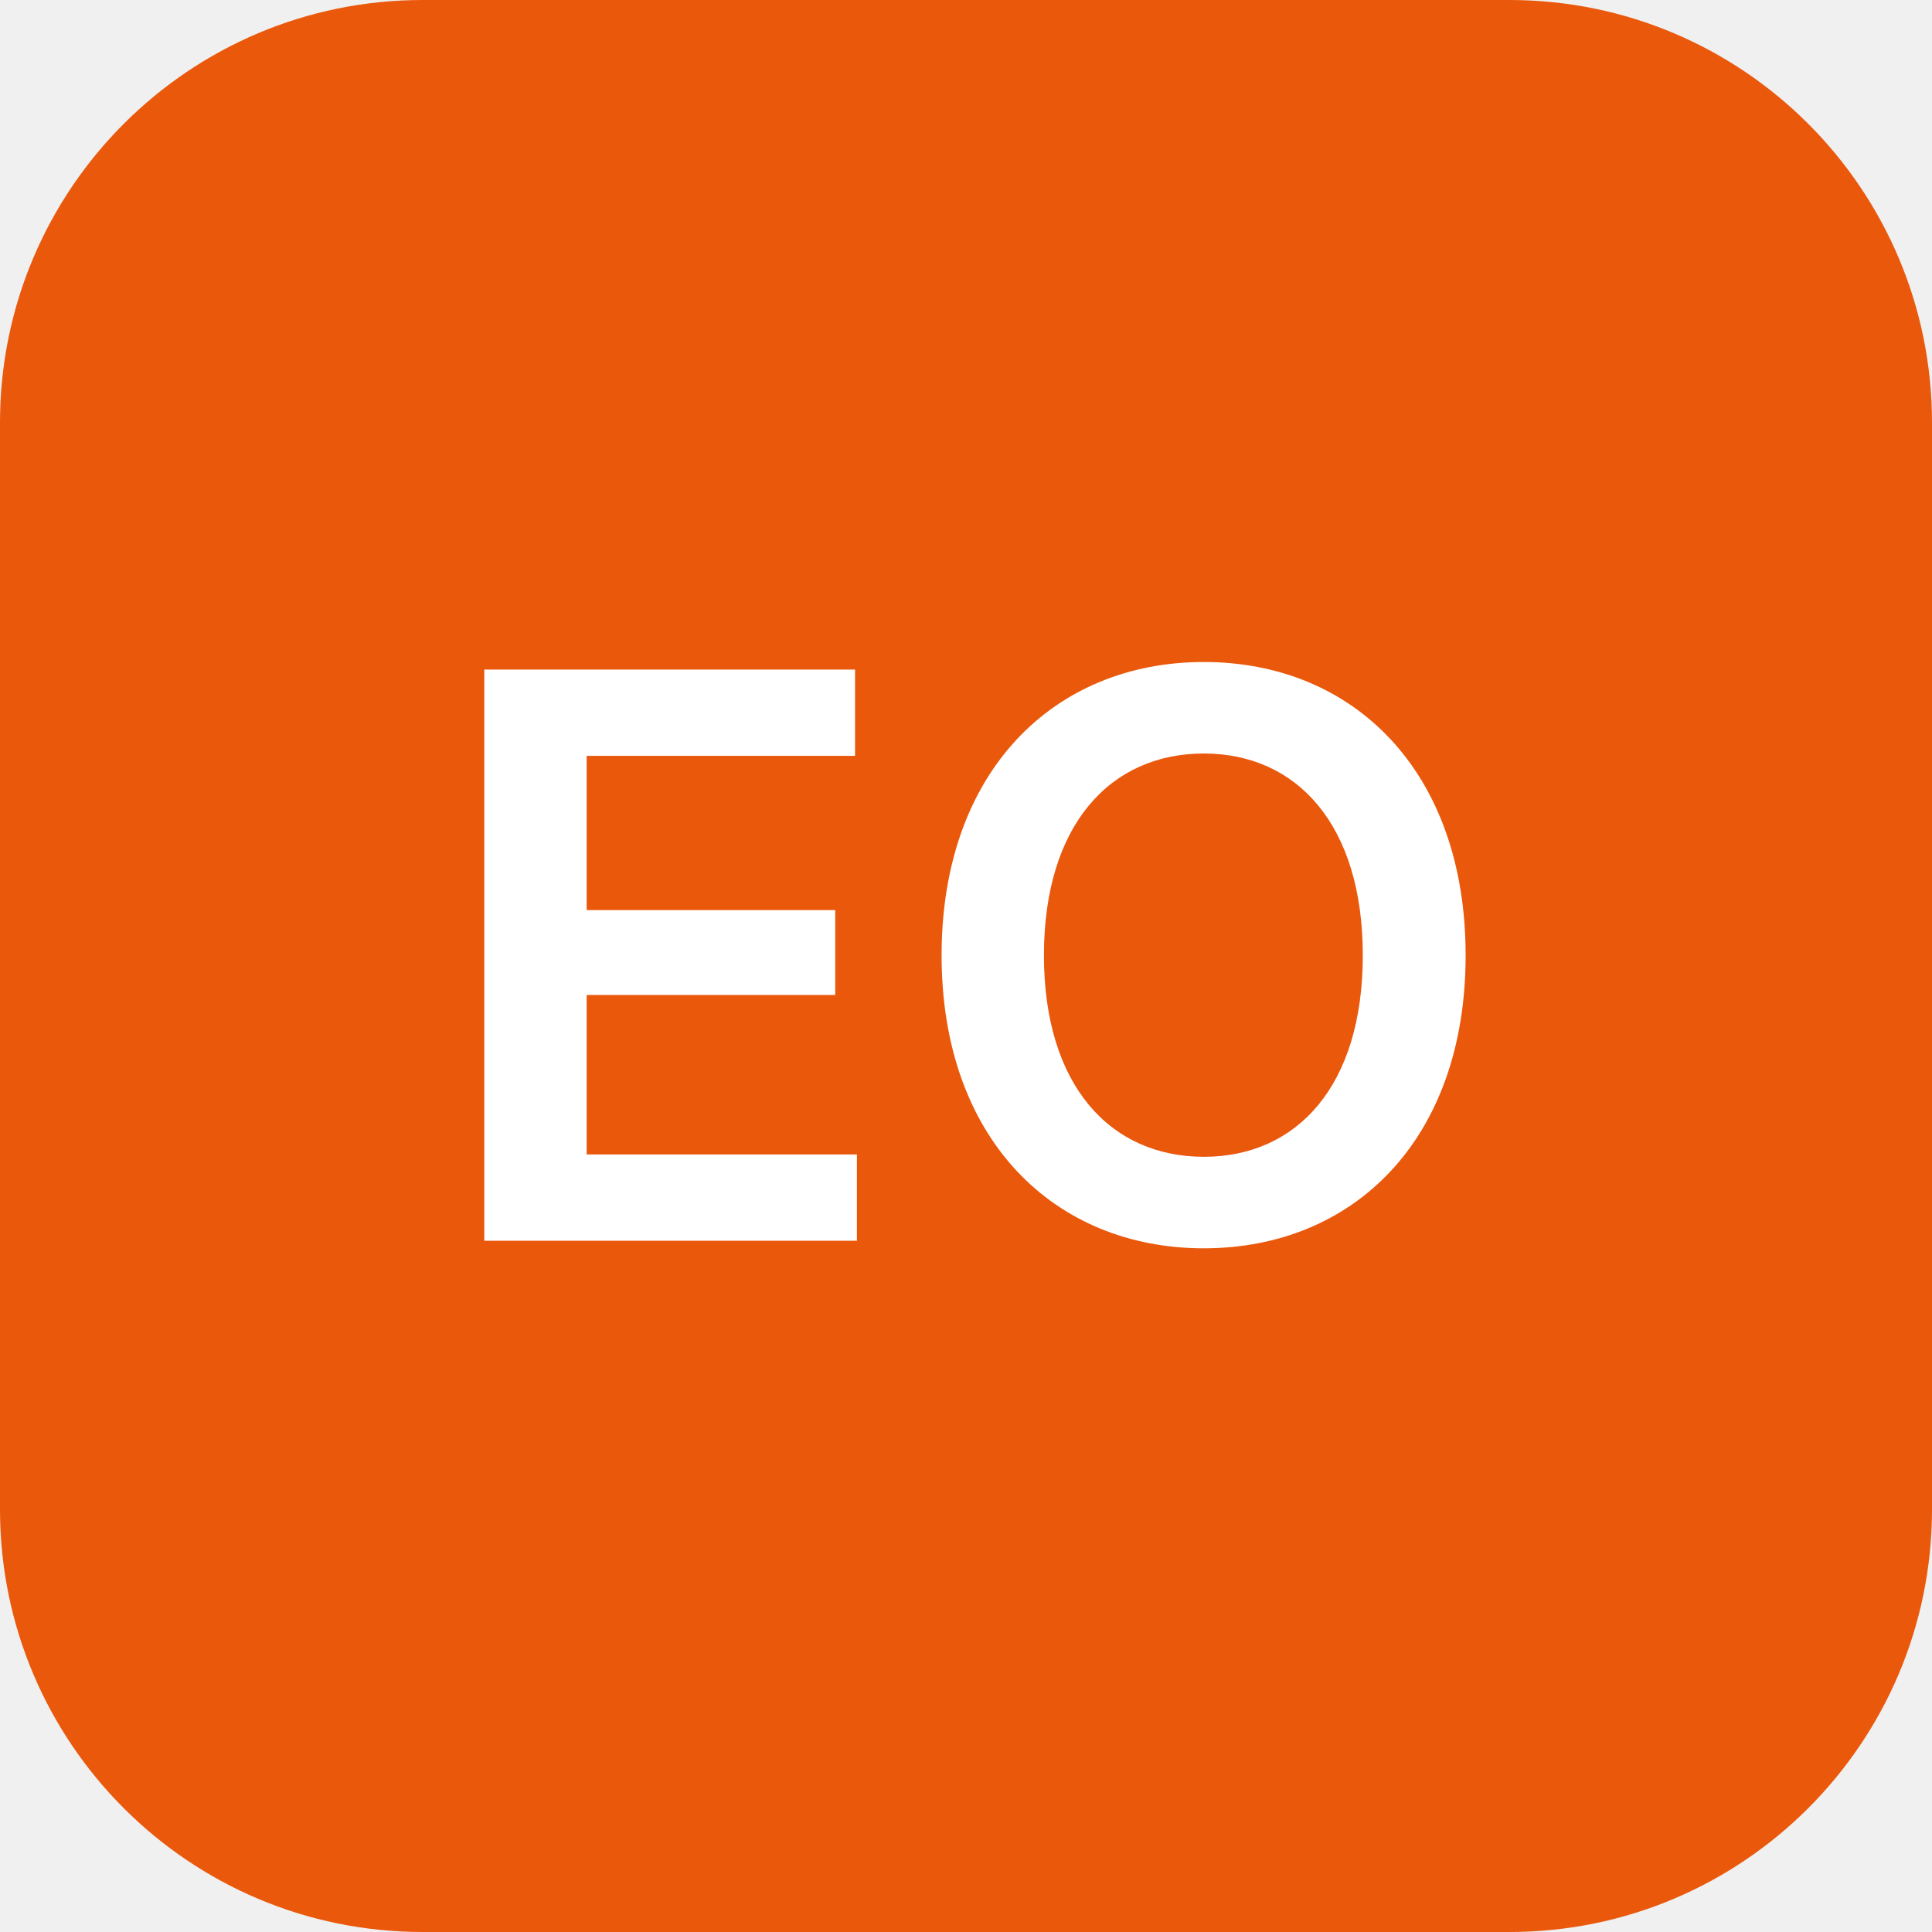
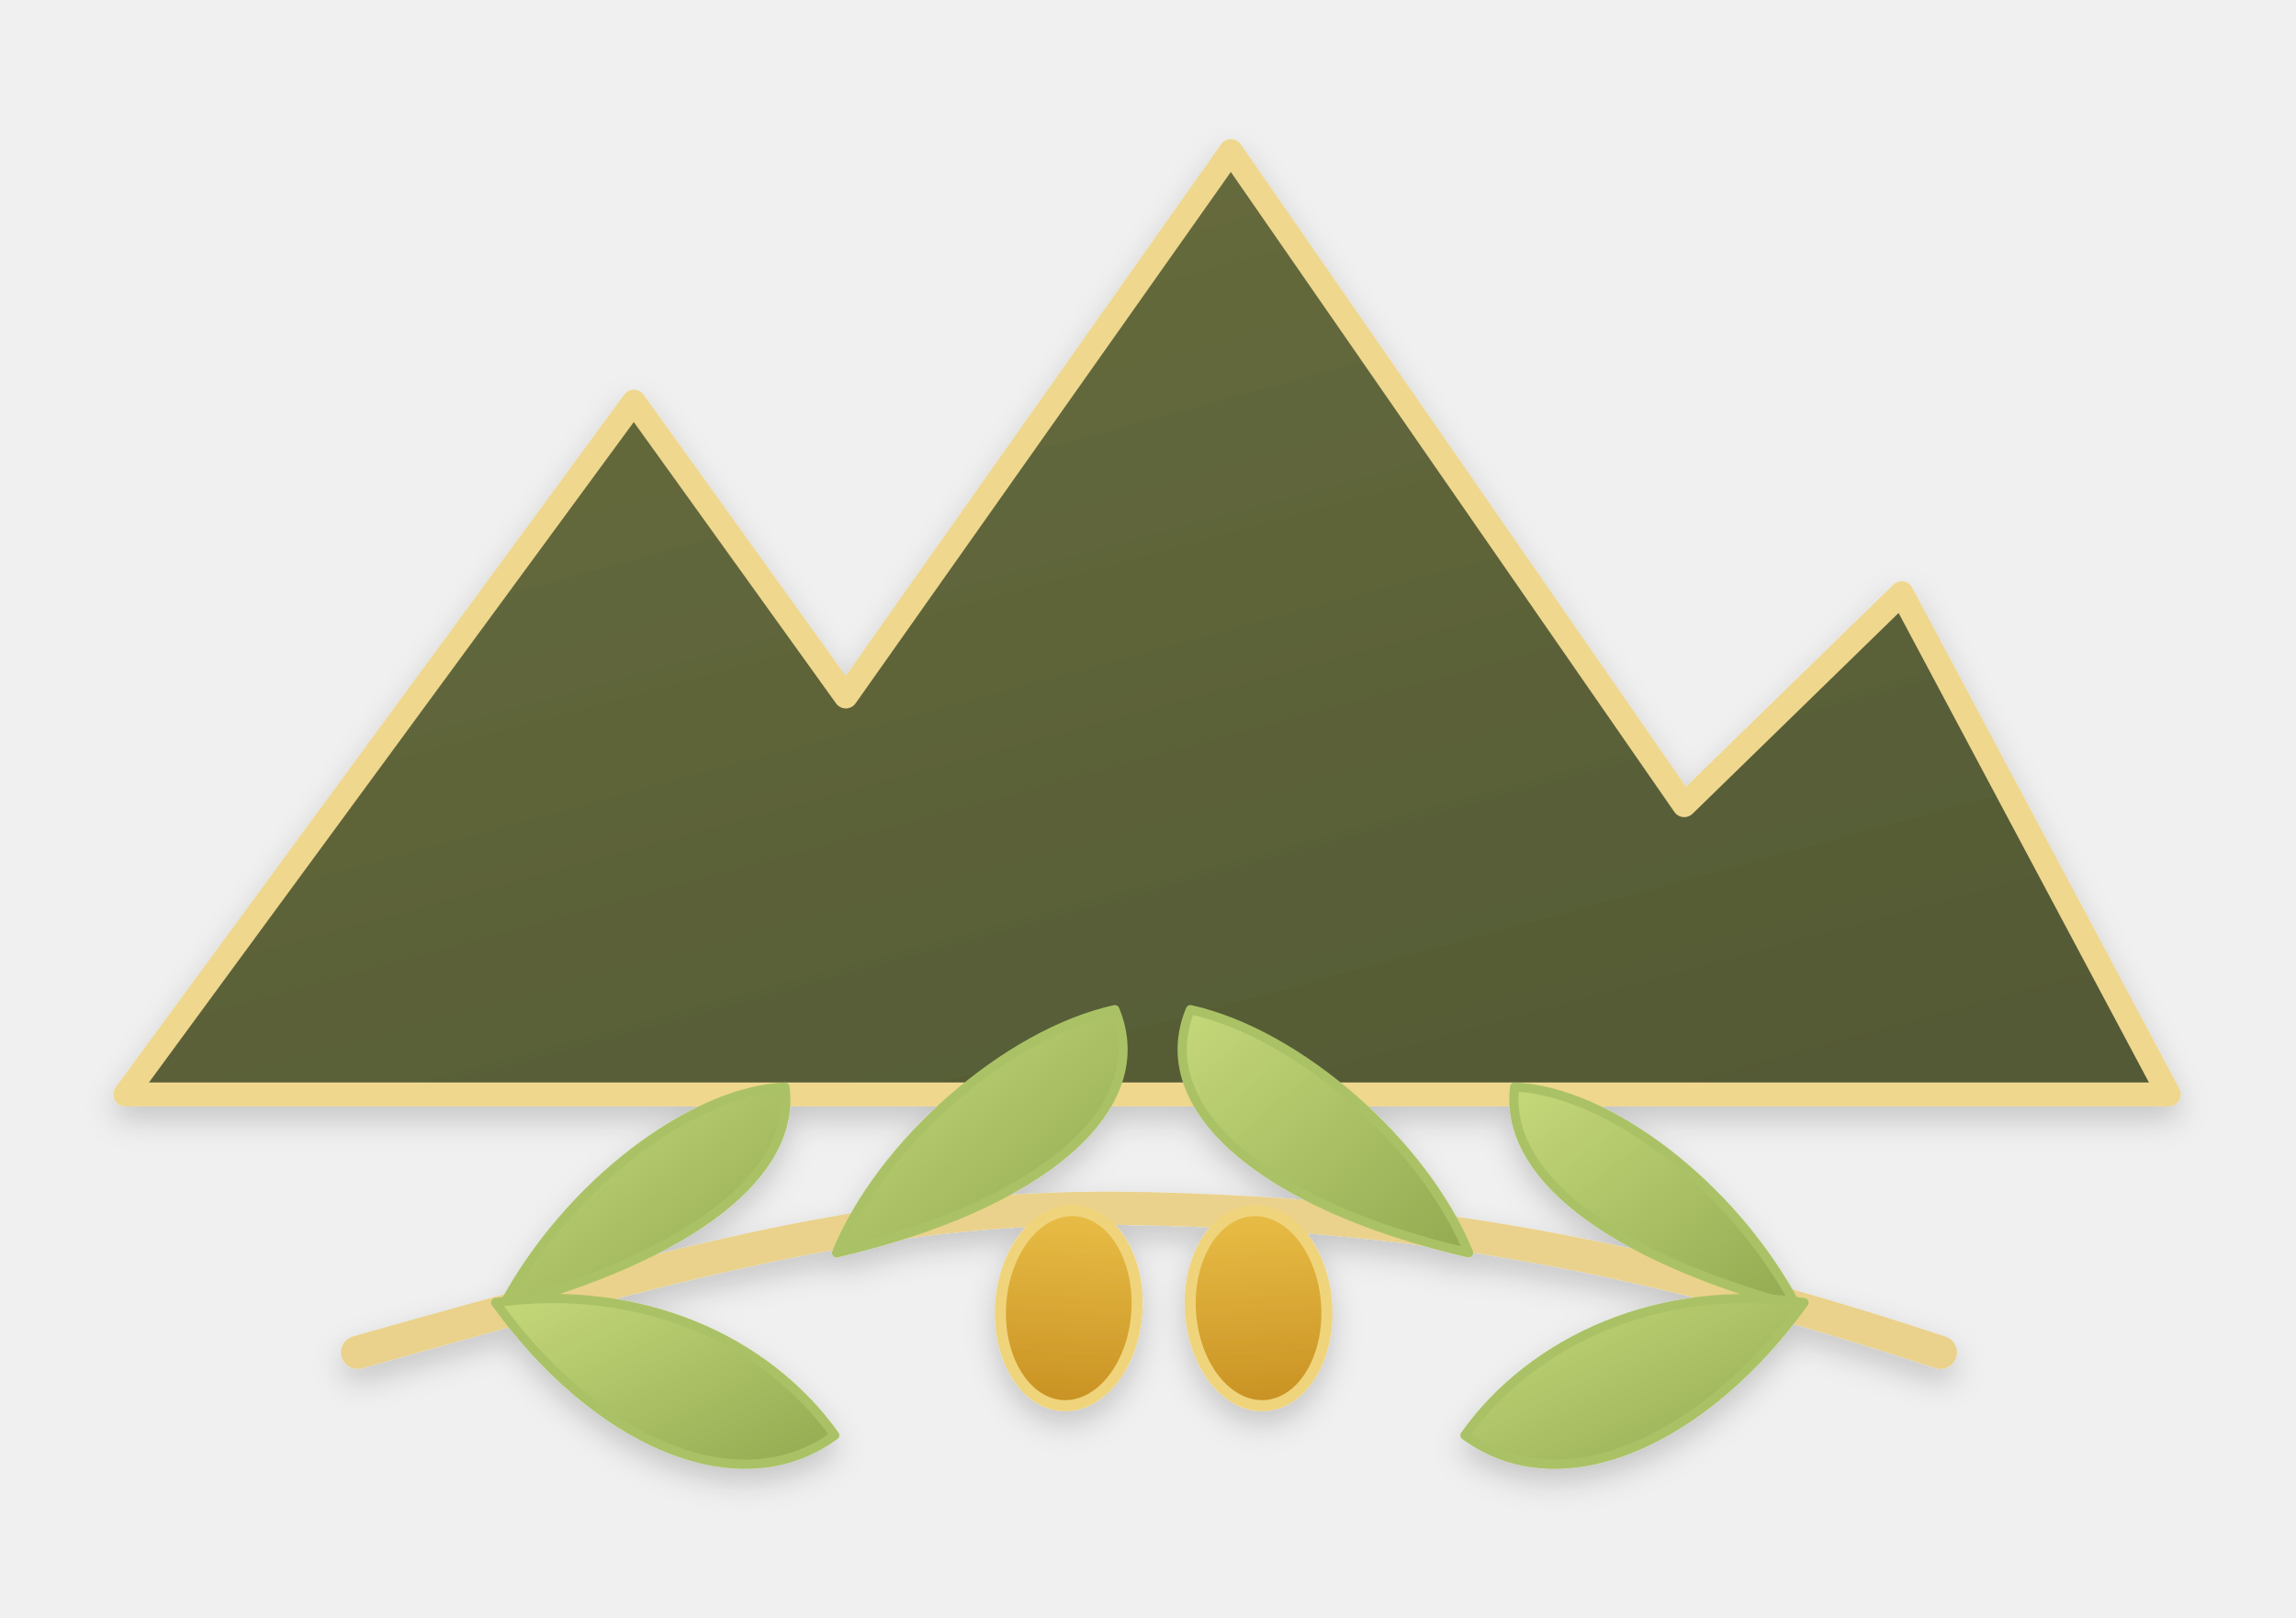
- <svg xmlns="http://www.w3.org/2000/svg" viewBox="0 0 64 64">
-   <rect width="64" height="64" rx="14" fill="#ea580c" />
-   <text x="32" y="32" dy="0.35em" text-anchor="middle" font-family="ui-sans-serif, system-ui, -apple-system, sans-serif" font-size="26" font-weight="600" fill="#ffffff">EO</text>
+ <svg xmlns="http://www.w3.org/2000/svg" viewBox="0 0 1246 878" role="img" aria-label="El Olivar Zarqa">
+   <defs>
+     <linearGradient id="mountain" x1=".2" y1="0" x2=".8" y2="1">
+       <stop offset="0" stop-color="#696d3d" />
+       <stop offset="1" stop-color="#535a35" />
+     </linearGradient>
+     <linearGradient id="leaf" x1="0" y1="0" x2="1" y2="1">
+       <stop offset="0" stop-color="#c5d87a" />
+       <stop offset="1" stop-color="#93aa51" />
+     </linearGradient>
+     <linearGradient id="fruit" x1="0" y1="0" x2="0" y2="1">
+       <stop offset="0" stop-color="#e8bd46" />
+       <stop offset="1" stop-color="#c99223" />
+     </linearGradient>
+     <filter id="soft-shadow" x="-10%" y="-10%" width="120%" height="130%">
+       <feGaussianBlur in="SourceAlpha" stdDeviation="8" />
+       <feOffset dy="7" />
+       <feComponentTransfer>
+         <feFuncA type="linear" slope=".18" />
+       </feComponentTransfer>
+       <feMerge>
+         <feMergeNode />
+         <feMergeNode in="SourceGraphic" />
+       </feMerge>
+     </filter>
+   </defs>
+   <g filter="url(#soft-shadow)" stroke-linejoin="round" stroke-linecap="round">
+     <path d="M68 594 344 218 459 378 668 82 914 437 1032 322 1177 594Z" fill="url(#mountain)" stroke="#efd78e" stroke-width="13" />
+     <path d="M194 734C382 681 486 653 620 656c148 3 273 25 433 78" fill="none" stroke="#ead28c" stroke-width="18" />
+     <g fill="url(#leaf)" stroke="#aac265" stroke-width="5">
+       <path d="M273 709c35-66 103-117 153-119 6 47-50 91-153 119Z" />
+       <path d="M269 707c78-11 147 20 184 72-53 39-131 2-184-72Z" />
+       <path d="M454 680c24-59 92-119 151-132 22 53-39 106-151 132Z" />
+       <path d="M797 680c-24-59-92-119-151-132-22 53 39 106 151 132Z" />
+       <path d="M975 709c-35-66-103-117-153-119-6 47 50 91 153 119Z" />
+       <path d="M979 707c-78-11-147 20-184 72 53 39 131 2 184-72Z" />
+     </g>
+     <g fill="url(#fruit)" stroke="#f0d47b" stroke-width="6">
+       <ellipse cx="580" cy="710" rx="37" ry="53" transform="rotate(4 580 710)" />
+       <ellipse cx="683" cy="710" rx="37" ry="53" transform="rotate(-4 683 710)" />
+     </g>
+   </g>
</svg>
